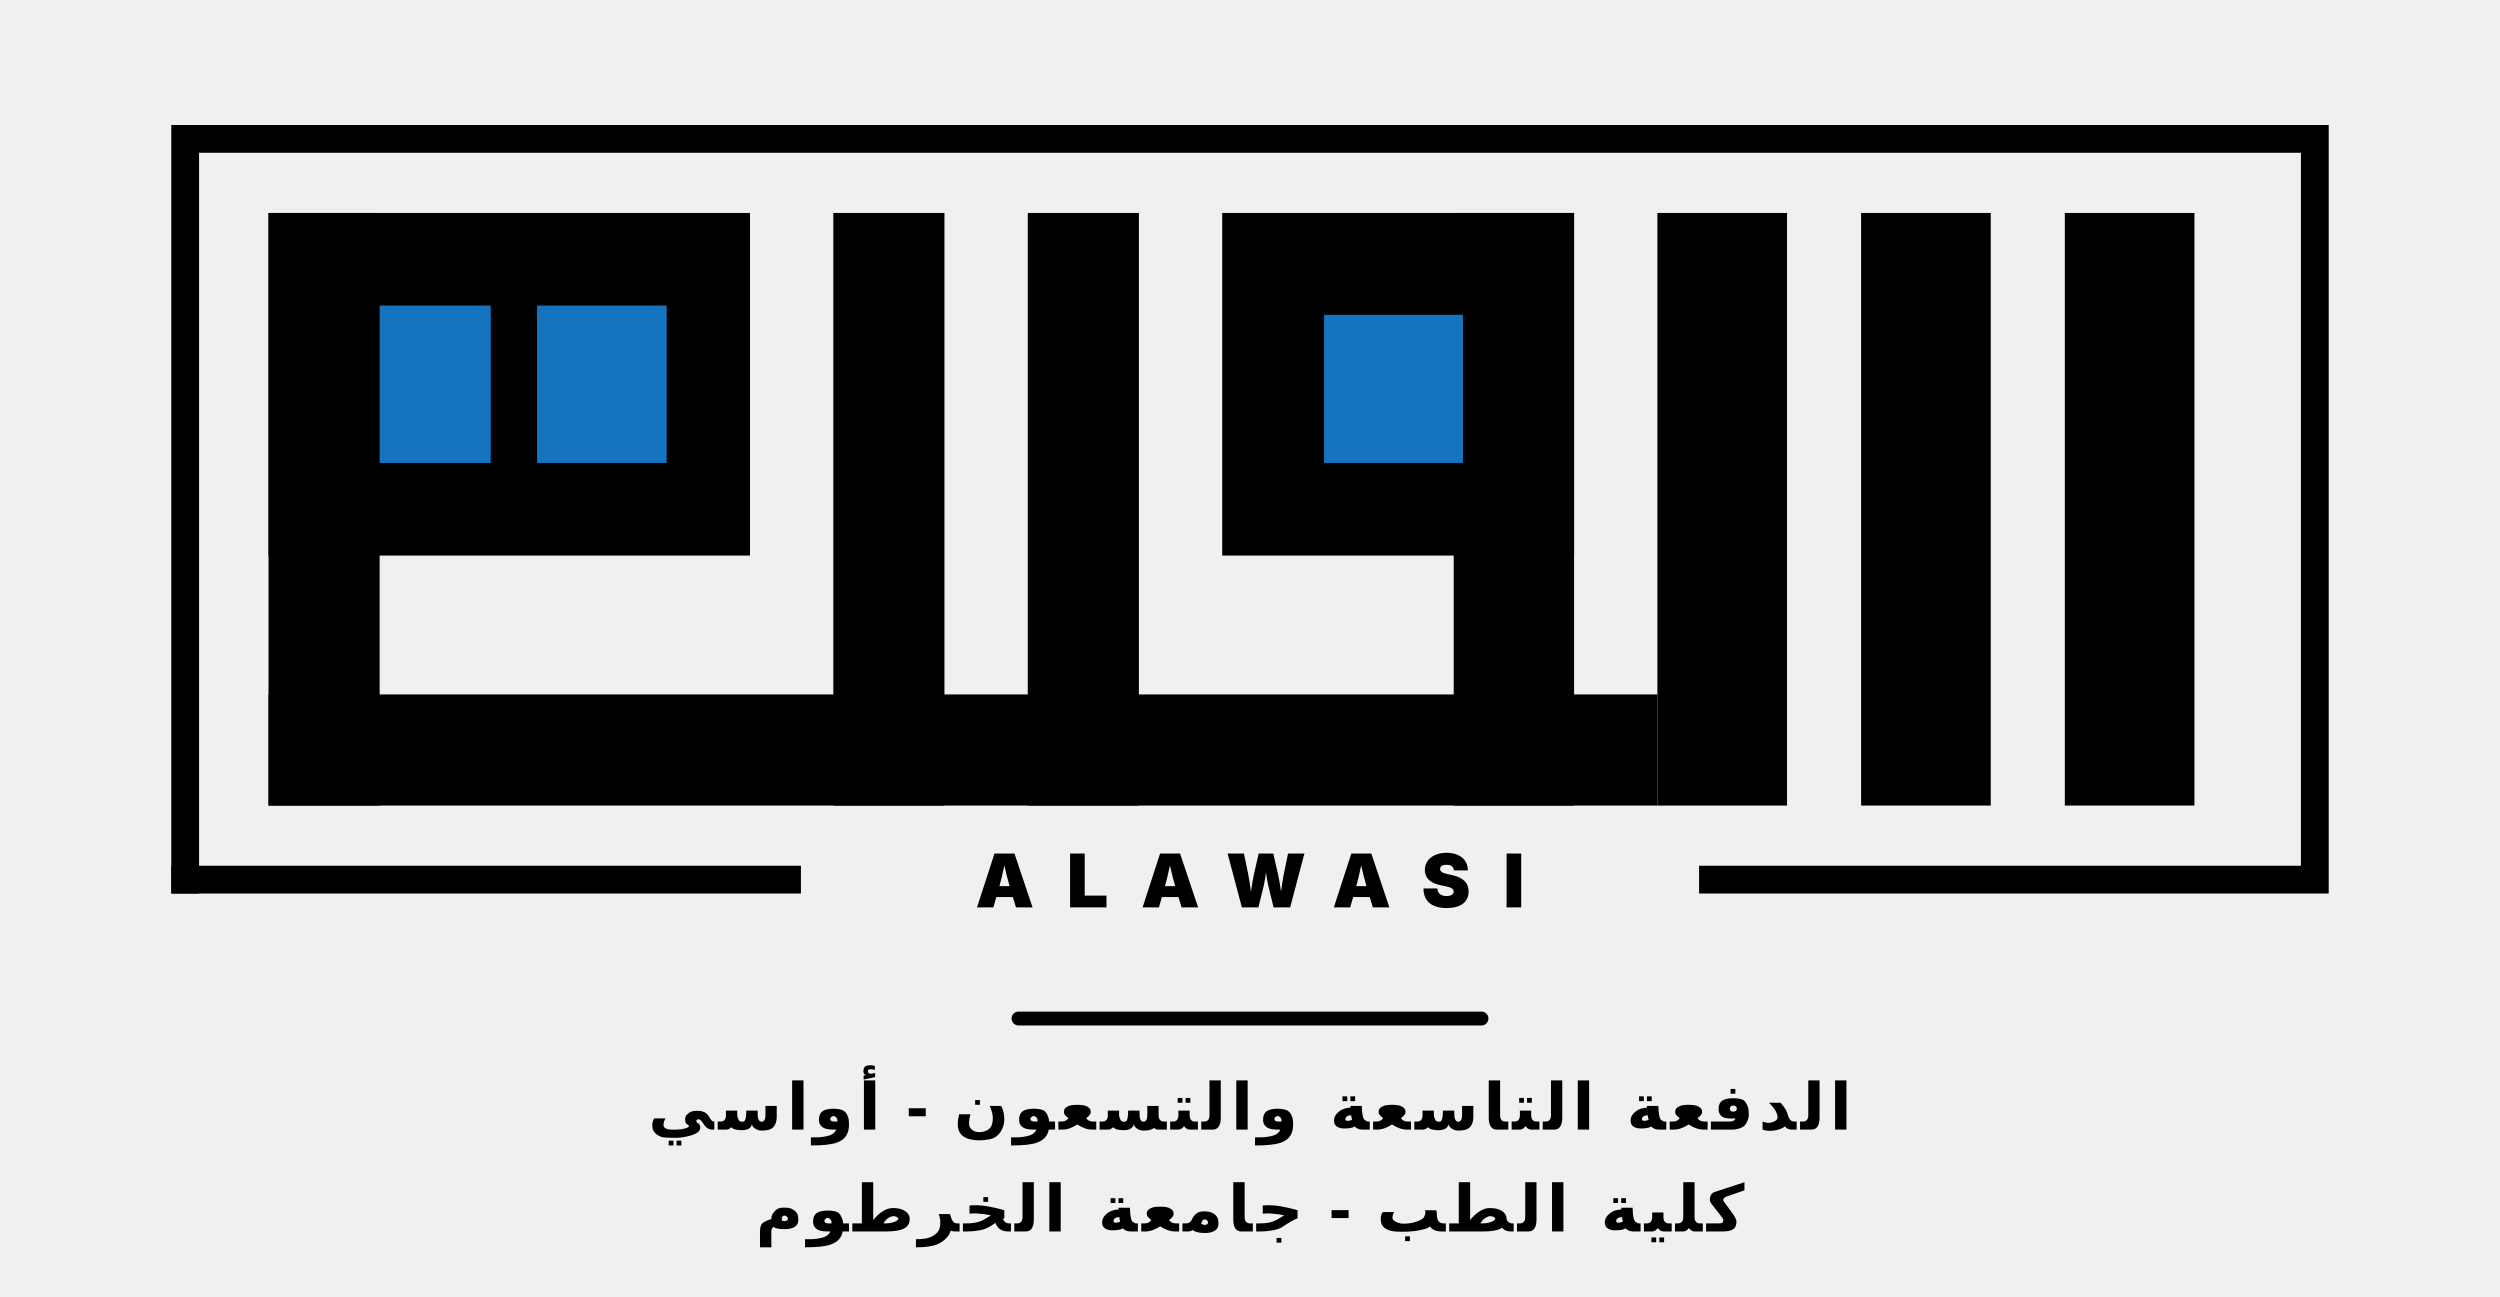
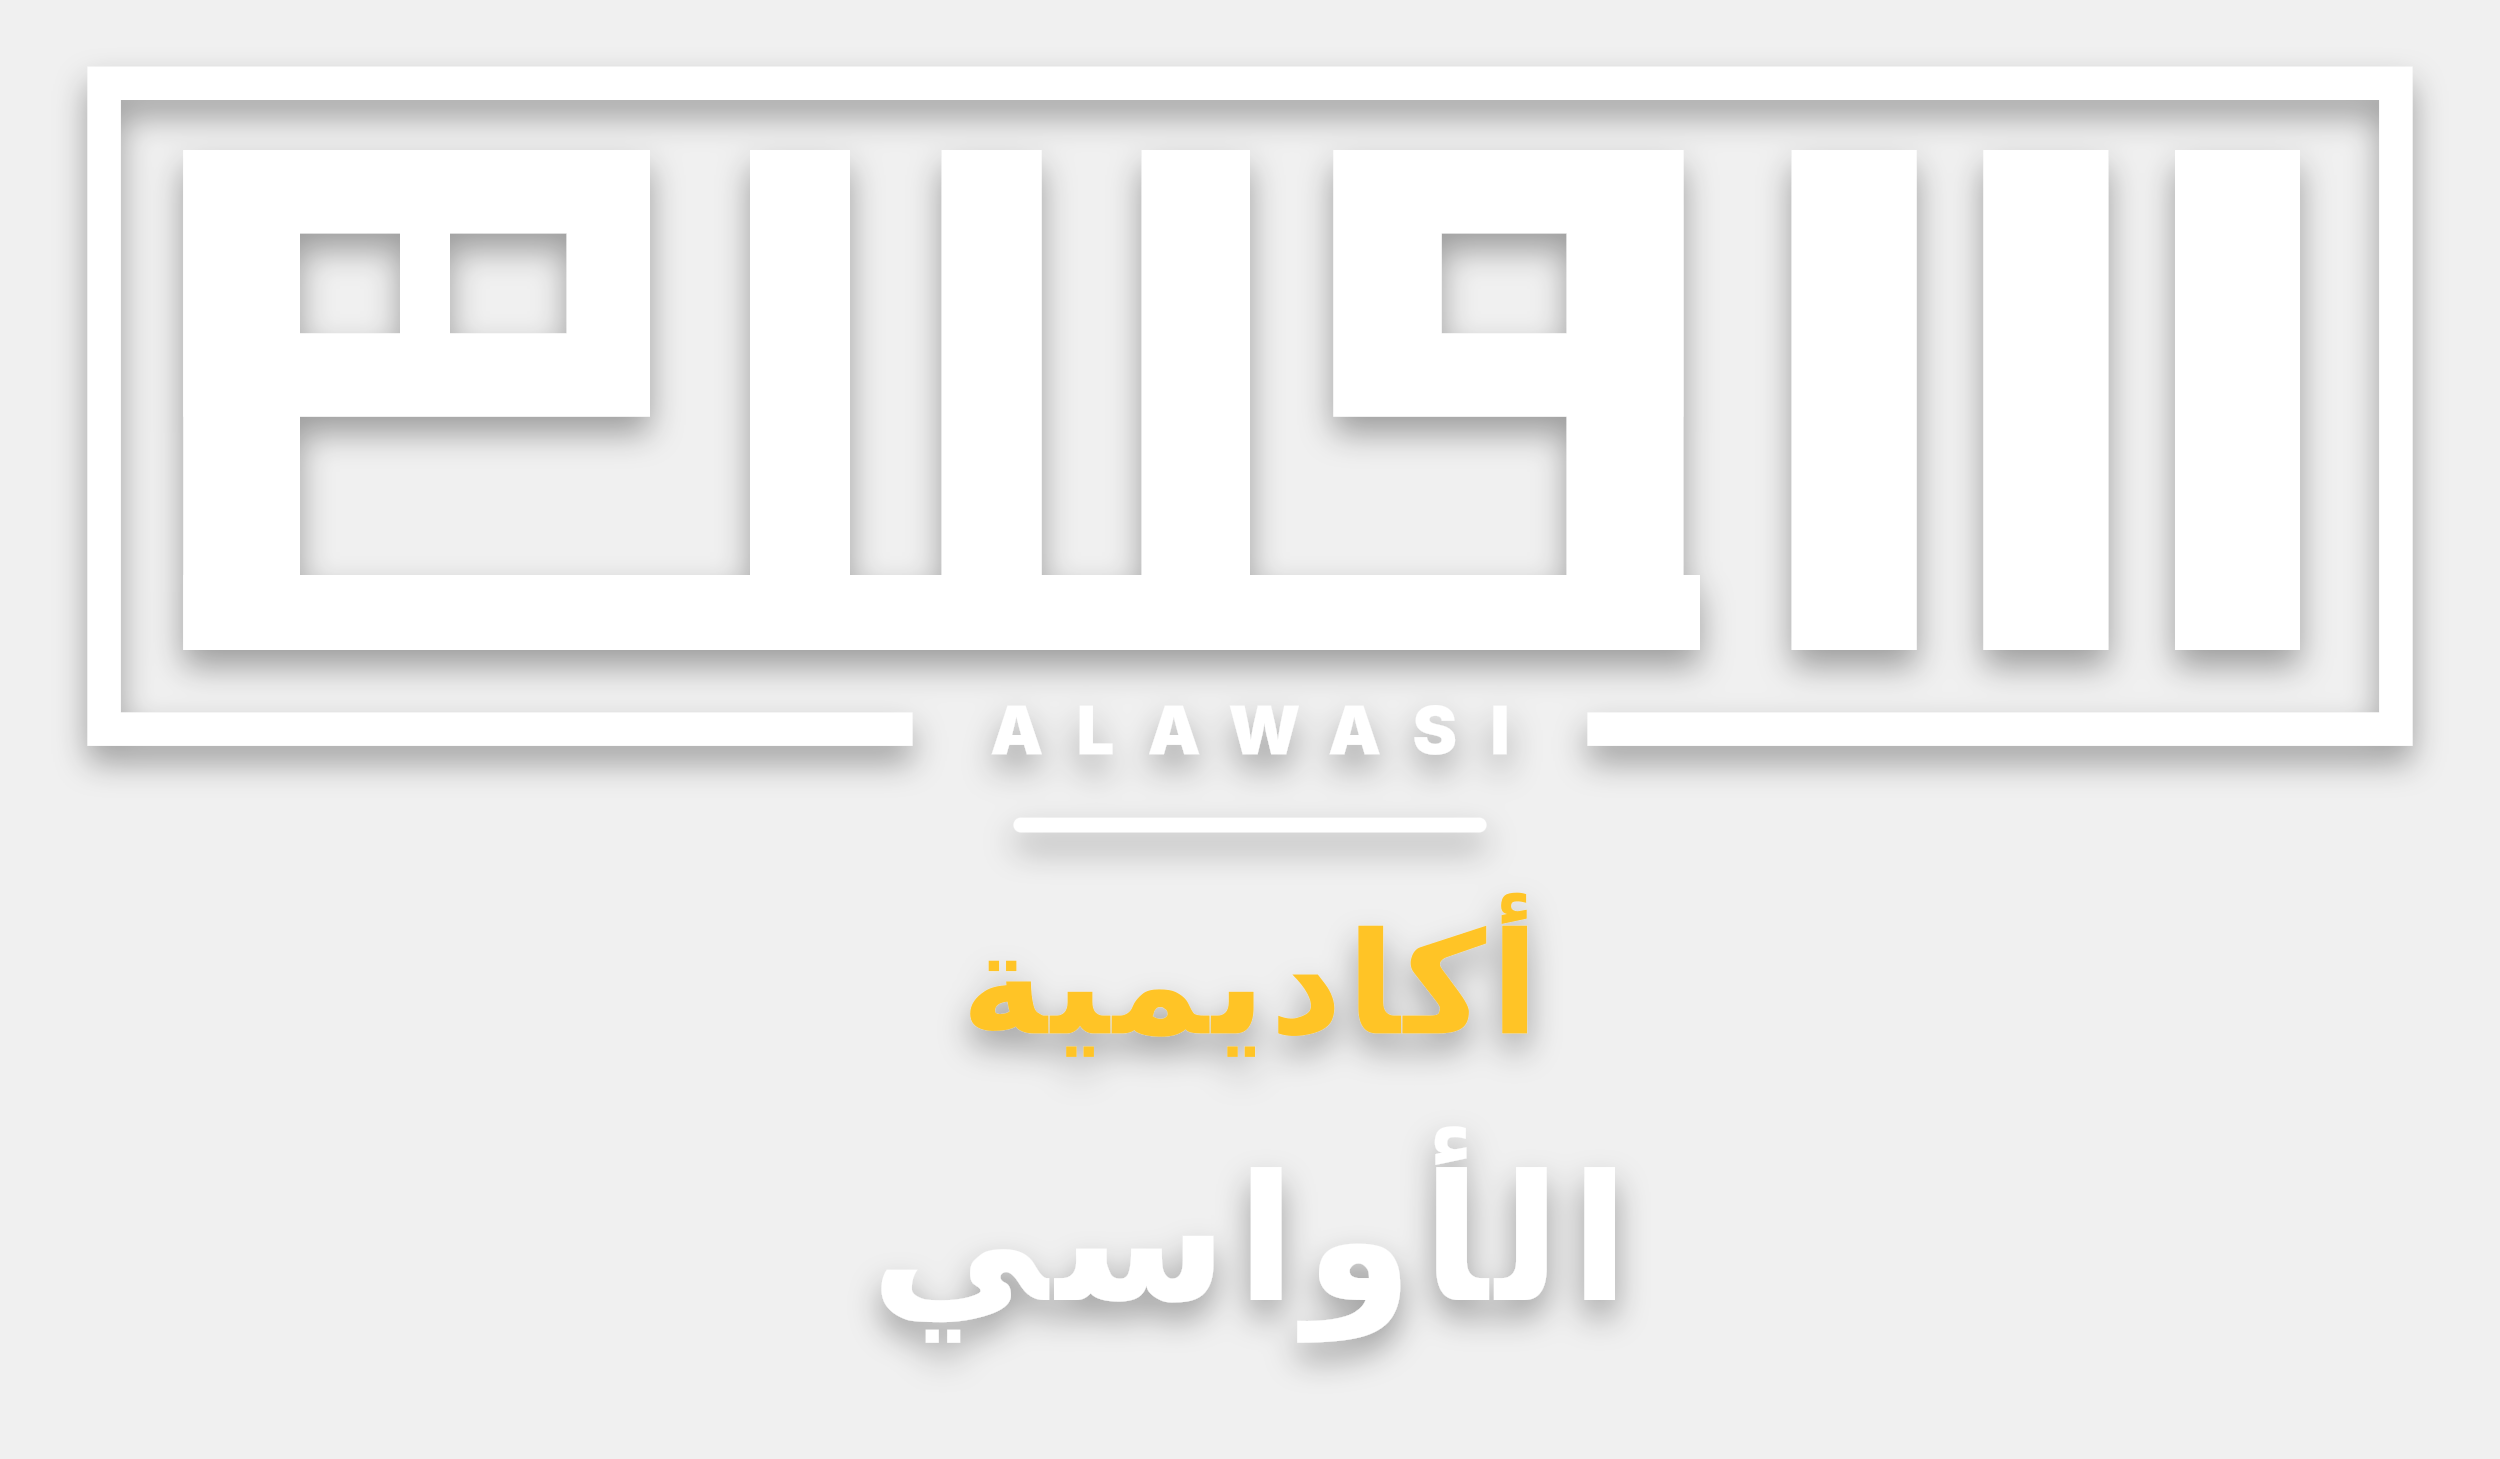
- <svg xmlns="http://www.w3.org/2000/svg" viewBox="0 0 540 280" width="100%" height="100%" fill="none">
-   <path d="M 40 190 L 40 30 L 500 30 L 500 190 L 370 190" stroke="currentColor" stroke-width="6" stroke-linecap="square" fill="none" />
-   <path d="M 170 190 L 40 190" stroke="currentColor" stroke-width="6" stroke-linecap="square" fill="none" />
-   <text x="270" y="196" text-anchor="middle" fill="currentColor" font-family="system-ui, -apple-system, sans-serif" font-size="16" font-weight="900" letter-spacing="7">ALAWASI</text>
-   <rect x="446" y="46" width="28" height="128" fill="currentColor" />
-   <rect x="402" y="46" width="28" height="128" fill="currentColor" />
-   <rect x="358" y="46" width="28" height="128" fill="currentColor" />
-   <rect x="58" y="150" width="300" height="24" fill="currentColor" />
-   <rect x="314" y="46" width="26" height="128" fill="currentColor" />
-   <path d="M 264 46 L 340 46 L 340 120 L 264 120 Z" fill="currentColor" />
-   <rect x="286" y="68" width="30" height="32" fill="#1673be" class="alawasi-cutout" />
-   <rect x="222" y="46" width="24" height="128" fill="currentColor" />
-   <rect x="180" y="46" width="24" height="128" fill="currentColor" />
-   <path d="M 58 46 L 162 46 L 162 120 L 58 120 Z" fill="currentColor" />
-   <rect x="78" y="66" width="28" height="34" fill="#1673be" class="alawasi-cutout" />
-   <rect x="116" y="66" width="28" height="34" fill="#1673be" class="alawasi-cutout" />
-   <rect x="58" y="46" width="24" height="128" fill="currentColor" />
-   <line x1="220" y1="220" x2="320" y2="220" stroke="currentColor" stroke-width="3" stroke-linecap="round" />
-   <text x="270" y="244" text-anchor="middle" fill="currentColor" font-family="'Segoe UI', Tahoma, Geneva, Verdana, sans-serif" font-size="14" font-weight="bold" letter-spacing="1">الدفعة التاسعة والتسعون - أواسي</text>
-   <text x="270" y="266" text-anchor="middle" fill="currentColor" font-family="'Segoe UI', Tahoma, Geneva, Verdana, sans-serif" font-size="14" font-weight="bold" letter-spacing="1">كلية الطب - جامعة الخرطوم</text>
+ <svg xmlns="http://www.w3.org/2000/svg" viewBox="0 0 600 350" fill="none">
+   <defs>
+     <filter id="shadow" x="-10%" y="-10%" width="120%" height="120%">
+       <feDropShadow dx="0" dy="4" stdDeviation="4" flood-color="#000000" flood-opacity="0.35" />
+     </filter>
+   </defs>
+   <g filter="url(#shadow)">
+     <path d="M 215 175 H 25 V 20 H 575 V 175 H 385" stroke="#FFFFFF" stroke-width="8" stroke-linecap="square" fill="none" />
+     <text x="300" y="181" text-anchor="middle" fill="#FFFFFF" font-family="'Inter', system-ui, -apple-system, sans-serif" font-size="16" font-weight="900" letter-spacing="8">ALAWASI</text>
+     <line x1="245" y1="198" x2="355" y2="198" stroke="#FFFFFF" stroke-width="3.5" stroke-linecap="round" />
+     <rect x="522" y="36" width="30" height="120" fill="#FFFFFF" />
+     <rect x="476" y="36" width="30" height="120" fill="#FFFFFF" />
+     <rect x="430" y="36" width="30" height="120" fill="#FFFFFF" />
+     <rect x="44" y="138" width="364" height="18" fill="#FFFFFF" />
+     <rect x="376" y="36" width="28" height="120" fill="#FFFFFF" />
+     <path fill-rule="evenodd" d="M 320 36 H 404 V 100 H 320 Z M 346 56 H 378 V 80 H 346 Z" fill="#FFFFFF" />
+     <rect x="274" y="36" width="26" height="120" fill="#FFFFFF" />
+     <rect x="226" y="36" width="24" height="120" fill="#FFFFFF" />
+     <rect x="180" y="36" width="24" height="120" fill="#FFFFFF" />
+     <rect x="44" y="36" width="28" height="120" fill="#FFFFFF" />
+     <path fill-rule="evenodd" d="M 44 36 H 156 V 100 H 44 Z M 68 56 H 96 V 80 H 68 Z M 108 56 H 136 V 80 H 108 Z" fill="#FFFFFF" />
+     <text x="300" y="248" text-anchor="middle" fill="#FFC425" font-family="'Cairo', 'Tajawal', system-ui, sans-serif" font-size="34" font-weight="900" letter-spacing="1">أكاديمية</text>
+     <text x="300" y="312" text-anchor="middle" fill="#FFFFFF" font-family="'Cairo', 'Tajawal', system-ui, sans-serif" font-size="42" font-weight="900" letter-spacing="2">الأواسي</text>
+   </g>
</svg>
